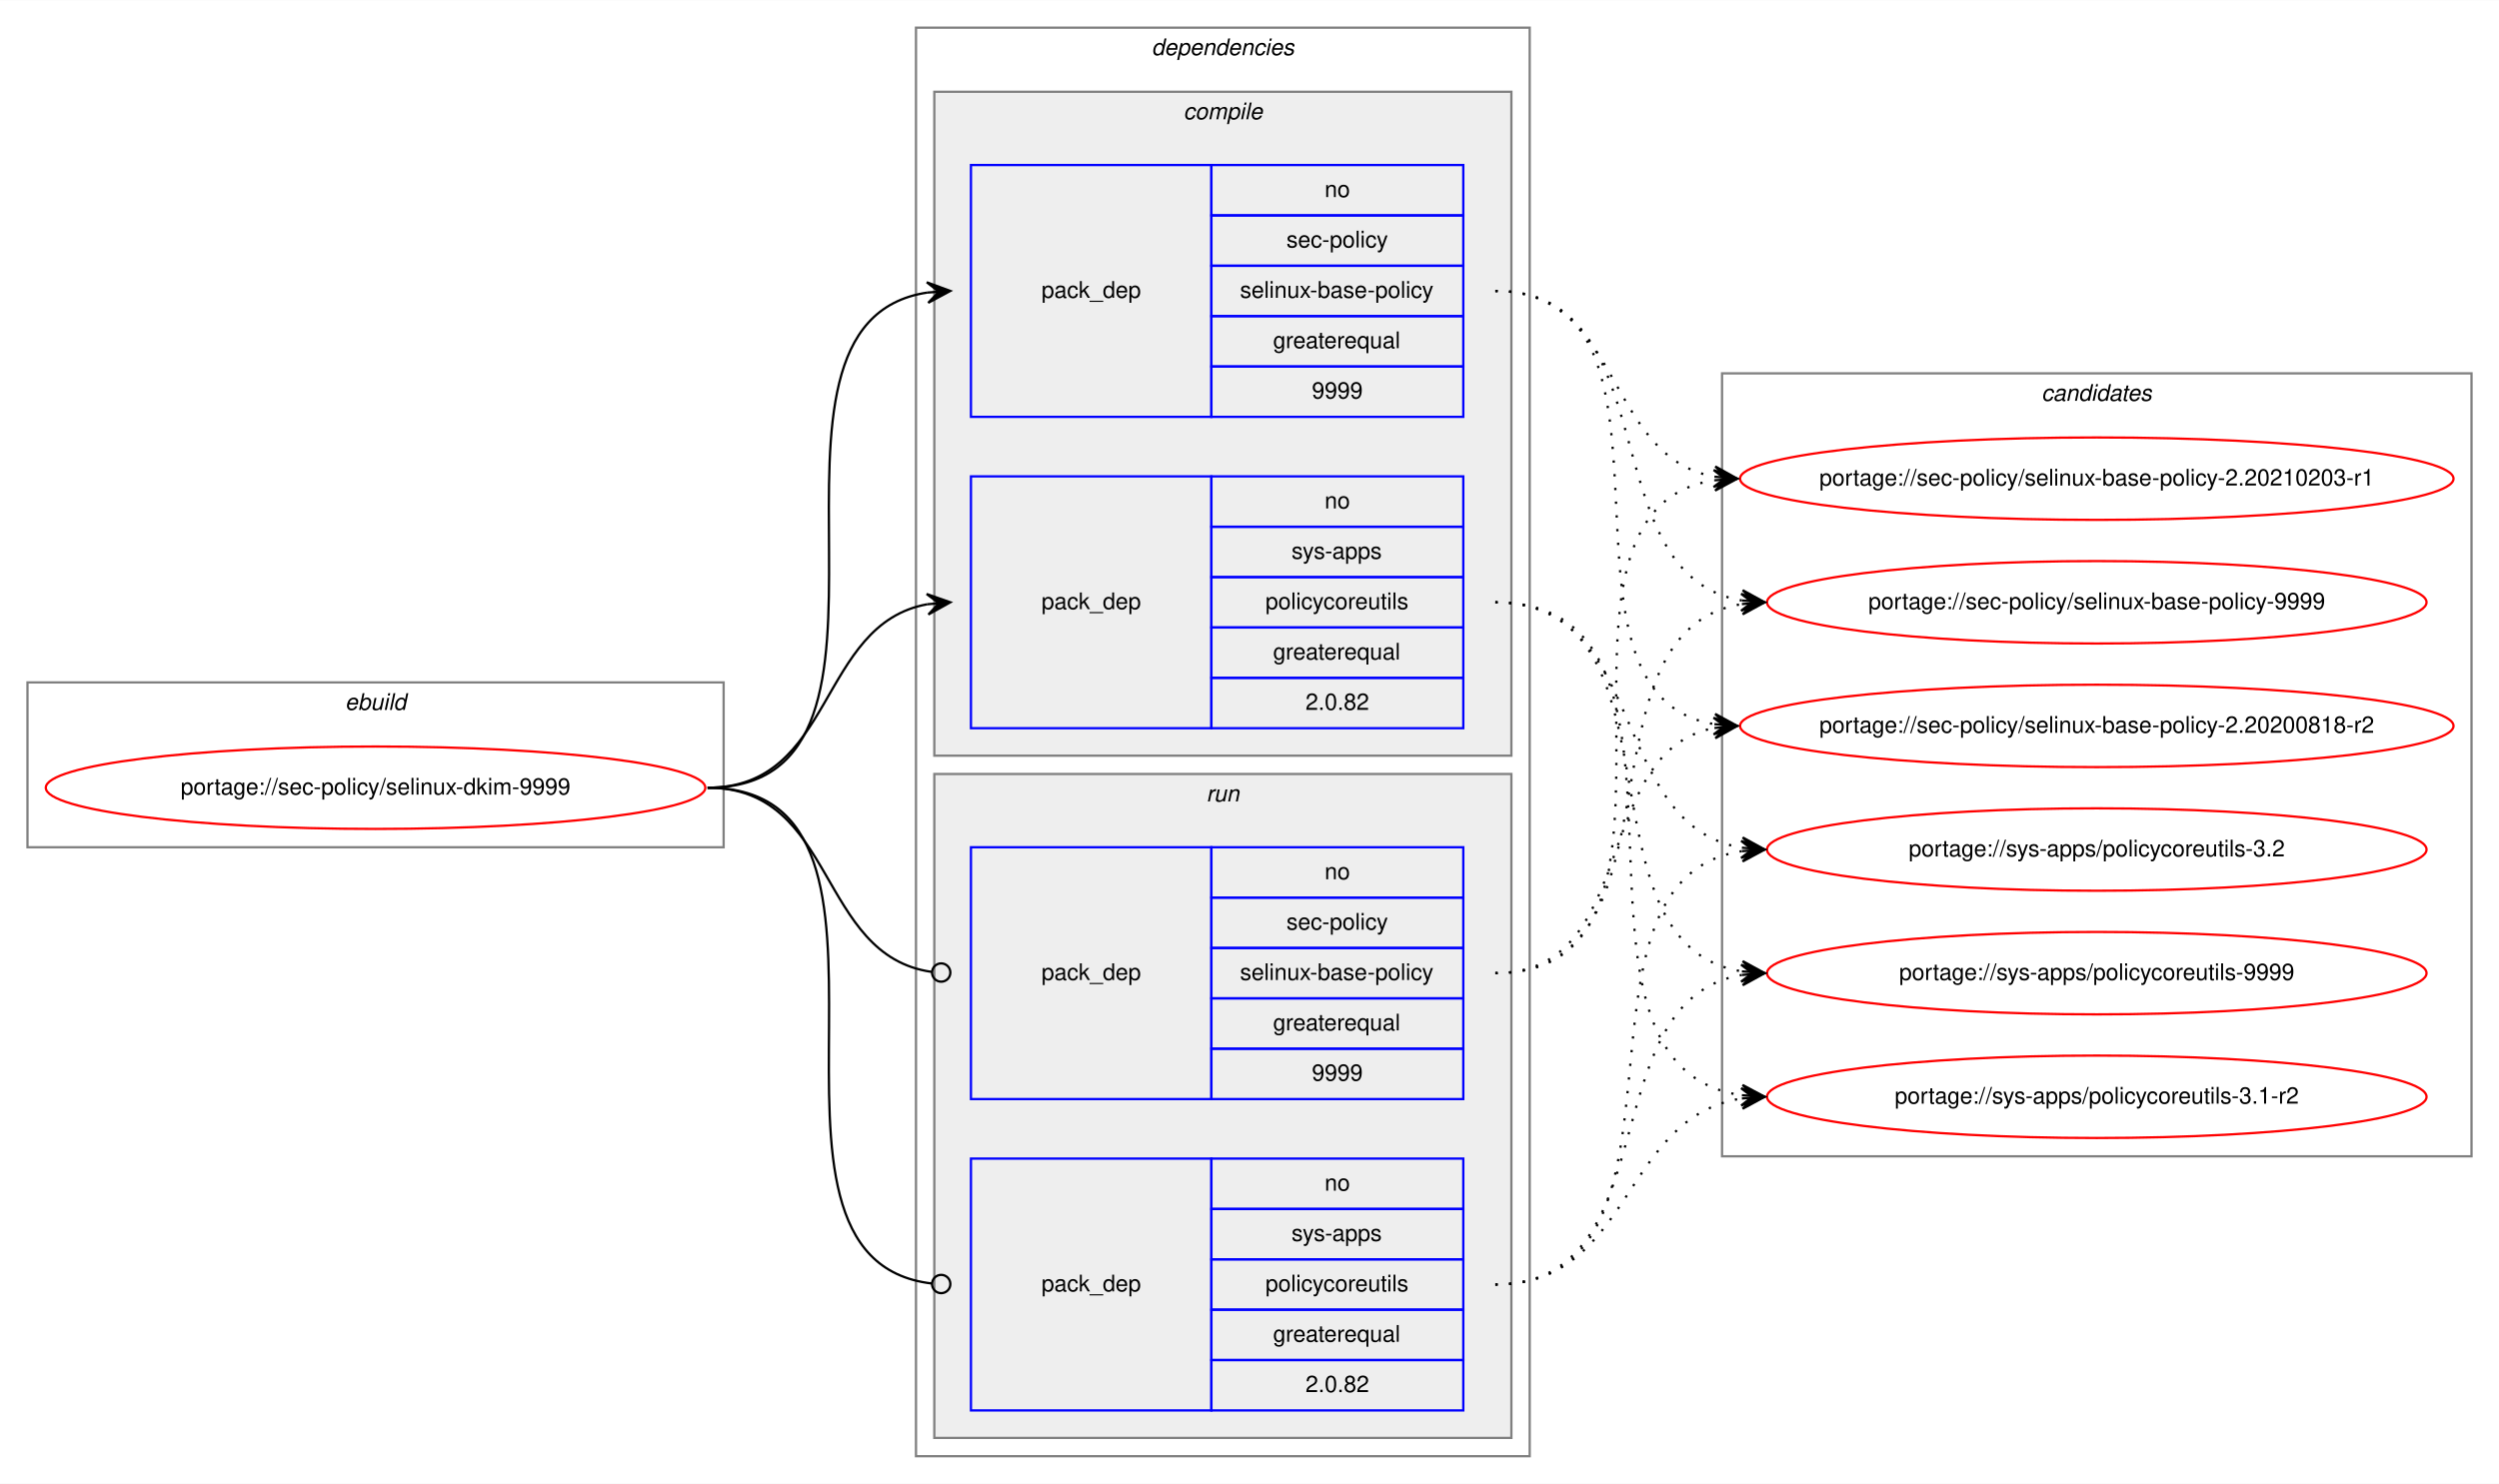
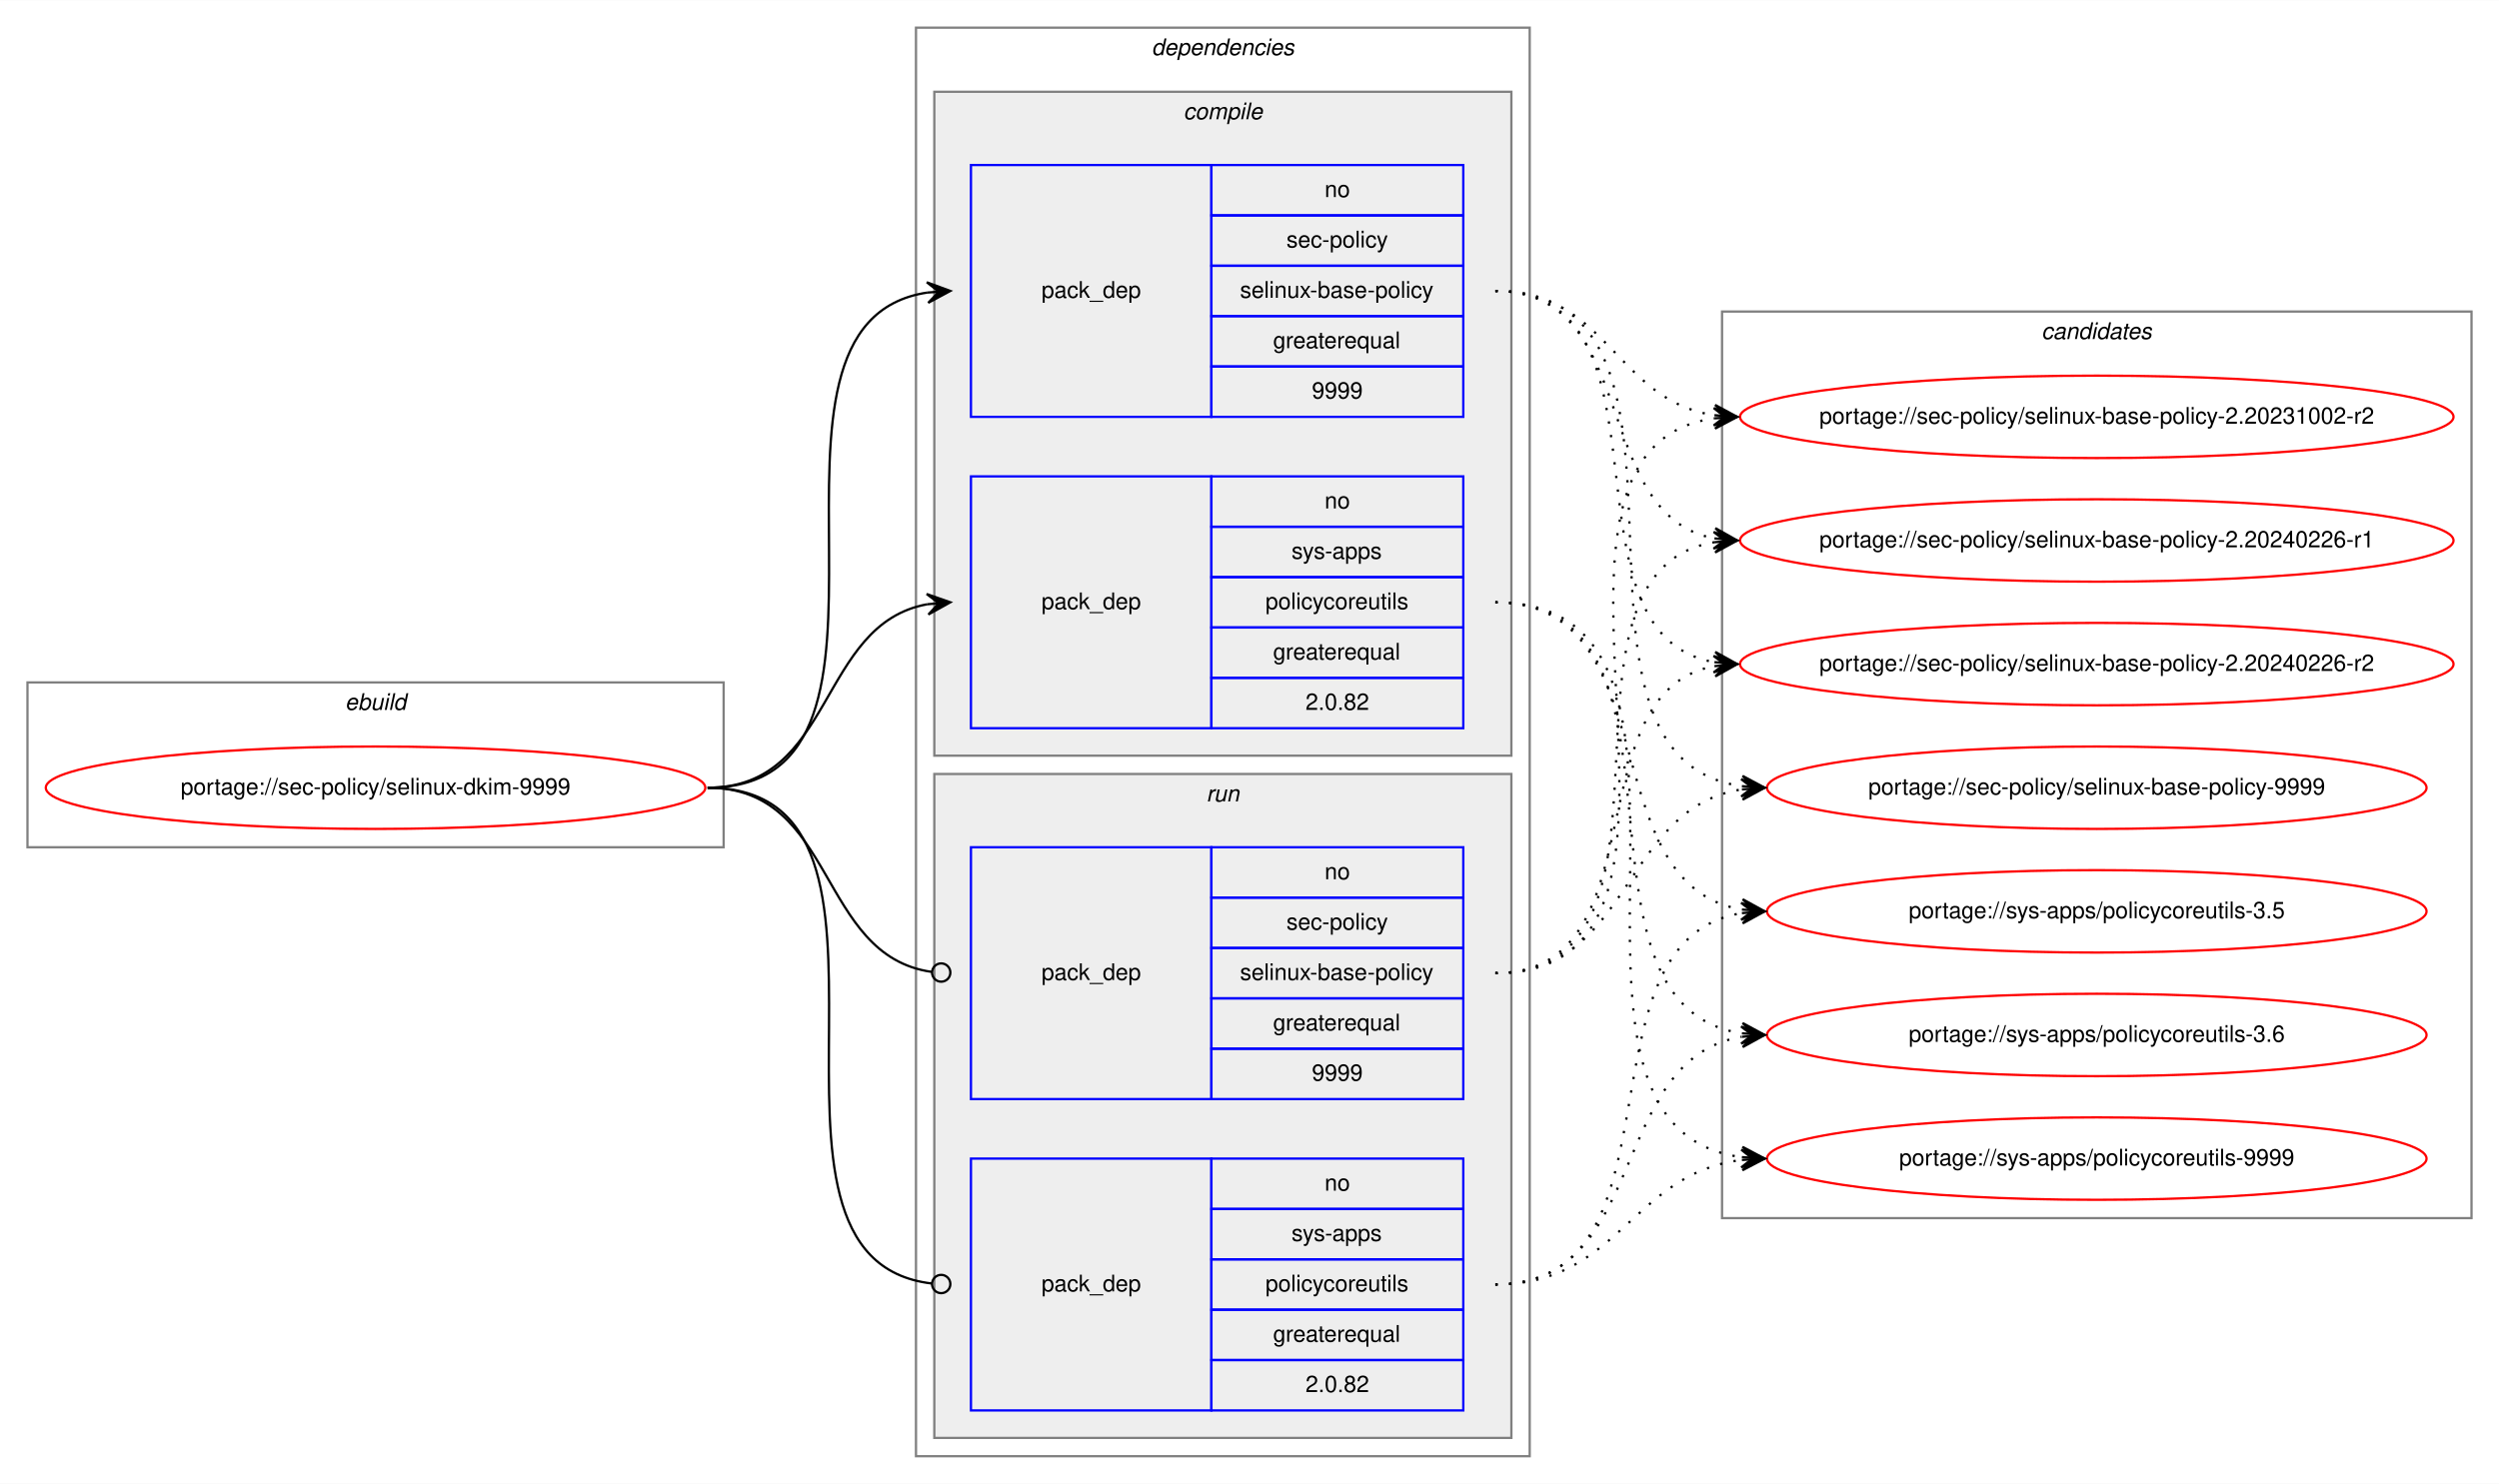
<svg xmlns="http://www.w3.org/2000/svg" xmlns:xlink="http://www.w3.org/1999/xlink" width="1091pt" height="648pt" viewBox="0.00 0.00 1091.28 648.00">
  <g id="graph0" class="graph" transform="scale(1 1) rotate(0) translate(4 644)">
    <polygon fill="white" stroke="transparent" points="-4,4 -4,-644 1087.28,-644 1087.28,4 -4,4" />
    <g id="clust1" class="cluster">
      <polygon fill="none" stroke="gray" points="8,-274 8,-346 312,-346 312,-274 8,-274" />
      <text text-anchor="start" x="146.66" y="-334" font-family="Helvetica,sans-Serif" font-style="italic" font-size="10.00">ebuild</text>
    </g>
    <g id="clust2" class="cluster">
      <polygon fill="none" stroke="gray" points="396,-8 396,-632 664,-632 664,-8 396,-8" />
      <text text-anchor="start" x="498.88" y="-620" font-family="Helvetica,sans-Serif" font-style="italic" font-size="10.00">dependencies</text>
    </g>
    <g id="clust3" class="cluster">
      <polygon fill="#eeeeee" stroke="gray" points="404,-314 404,-604 656,-604 656,-314 404,-314" />
      <text text-anchor="start" x="512.78" y="-592" font-family="Helvetica,sans-Serif" font-style="italic" font-size="10.00">compile</text>
    </g>
    <g id="clust7" class="cluster">
      <polygon fill="#eeeeee" stroke="gray" points="404,-16 404,-306 656,-306 656,-16 404,-16" />
      <text text-anchor="start" x="522.78" y="-294" font-family="Helvetica,sans-Serif" font-style="italic" font-size="10.00">run</text>
    </g>
    <g id="clust10" class="cluster">
-       <polygon fill="none" stroke="gray" points="748,-139 748,-481 1075.28,-481 1075.28,-139 748,-139" />
-       <text text-anchor="start" x="887.47" y="-469" font-family="Helvetica,sans-Serif" font-style="italic" font-size="10.00">candidates</text>
+       <polygon fill="none" stroke="gray" points="748,-112 748,-508 1075.28,-508 1075.28,-112 748,-112" />
+       <text text-anchor="start" x="887.47" y="-496" font-family="Helvetica,sans-Serif" font-style="italic" font-size="10.00">candidates</text>
    </g>
    <g id="node1" class="node">
      <g id="a_node1">
        <a xlink:href="../sec-policy/selinux-dkim-9999.svg" xlink:title="portage://sec-policy/selinux-dkim-9999">
          <ellipse fill="none" stroke="red" cx="160" cy="-300" rx="144" ry="18" />
          <text text-anchor="middle" x="160" y="-297" font-family="Helvetica,sans-Serif" font-size="10.00">portage://sec-policy/selinux-dkim-9999</text>
        </a>
      </g>
    </g>
    <g id="node2" class="node">
      <polygon fill="none" stroke="blue" points="420,-462 420,-572 525,-572 525,-462 420,-462" />
      <text text-anchor="start" x="450.82" y="-514" font-family="Helvetica,sans-Serif" font-size="10.00">pack_dep</text>
      <polygon fill="none" stroke="blue" points="525,-550 525,-572 635,-572 635,-550 525,-550" />
      <text text-anchor="start" x="574.44" y="-558" font-family="Helvetica,sans-Serif" font-size="10.00">no</text>
      <polygon fill="none" stroke="blue" points="525,-528 525,-550 635,-550 635,-528 525,-528" />
      <text text-anchor="start" x="557.78" y="-536" font-family="Helvetica,sans-Serif" font-size="10.00">sec-policy</text>
      <polygon fill="none" stroke="blue" points="525,-506 525,-528 635,-528 635,-506 525,-506" />
      <text text-anchor="start" x="537.5" y="-514" font-family="Helvetica,sans-Serif" font-size="10.00">selinux-base-policy</text>
      <polygon fill="none" stroke="blue" points="525,-484 525,-506 635,-506 635,-484 525,-484" />
      <text text-anchor="start" x="551.94" y="-492" font-family="Helvetica,sans-Serif" font-size="10.00">greaterequal</text>
      <polygon fill="none" stroke="blue" points="525,-462 525,-484 635,-484 635,-462 525,-462" />
      <text text-anchor="start" x="568.88" y="-470" font-family="Helvetica,sans-Serif" font-size="10.00">9999</text>
    </g>
    <g id="edge1" class="edge">
      <path fill="none" stroke="black" d="M305,-300C408.77,-300 310.64,-502.83 401.01,-516.3" />
      <polygon fill="black" stroke="black" points="411,-517 400.71,-520.79 406.01,-516.65 401.02,-516.3 401.02,-516.3 401.02,-516.3 406.01,-516.65 401.34,-511.81 411,-517 411,-517" />
    </g>
    <g id="node3" class="node">
      <polygon fill="none" stroke="blue" points="420,-326 420,-436 525,-436 525,-326 420,-326" />
      <text text-anchor="start" x="450.82" y="-378" font-family="Helvetica,sans-Serif" font-size="10.00">pack_dep</text>
      <polygon fill="none" stroke="blue" points="525,-414 525,-436 635,-436 635,-414 525,-414" />
      <text text-anchor="start" x="574.44" y="-422" font-family="Helvetica,sans-Serif" font-size="10.00">no</text>
      <polygon fill="none" stroke="blue" points="525,-392 525,-414 635,-414 635,-392 525,-392" />
      <text text-anchor="start" x="560" y="-400" font-family="Helvetica,sans-Serif" font-size="10.00">sys-apps</text>
      <polygon fill="none" stroke="blue" points="525,-370 525,-392 635,-392 635,-370 525,-370" />
      <text text-anchor="start" x="548.61" y="-378" font-family="Helvetica,sans-Serif" font-size="10.00">policycoreutils</text>
      <polygon fill="none" stroke="blue" points="525,-348 525,-370 635,-370 635,-348 525,-348" />
      <text text-anchor="start" x="551.94" y="-356" font-family="Helvetica,sans-Serif" font-size="10.00">greaterequal</text>
      <polygon fill="none" stroke="blue" points="525,-326 525,-348 635,-348 635,-326 525,-326" />
      <text text-anchor="start" x="566.1" y="-334" font-family="Helvetica,sans-Serif" font-size="10.00">2.0.82</text>
    </g>
    <g id="edge2" class="edge">
      <path fill="none" stroke="black" d="M305,-300C360.7,-300 352.97,-371.49 400.99,-380.15" />
      <polygon fill="black" stroke="black" points="411,-381 400.65,-384.63 406.02,-380.57 401.04,-380.15 401.04,-380.15 401.04,-380.15 406.02,-380.57 401.42,-375.67 411,-381 411,-381" />
    </g>
    <g id="node4" class="node">
      <polygon fill="none" stroke="blue" points="420,-164 420,-274 525,-274 525,-164 420,-164" />
      <text text-anchor="start" x="450.82" y="-216" font-family="Helvetica,sans-Serif" font-size="10.00">pack_dep</text>
      <polygon fill="none" stroke="blue" points="525,-252 525,-274 635,-274 635,-252 525,-252" />
      <text text-anchor="start" x="574.44" y="-260" font-family="Helvetica,sans-Serif" font-size="10.00">no</text>
      <polygon fill="none" stroke="blue" points="525,-230 525,-252 635,-252 635,-230 525,-230" />
      <text text-anchor="start" x="557.78" y="-238" font-family="Helvetica,sans-Serif" font-size="10.00">sec-policy</text>
      <polygon fill="none" stroke="blue" points="525,-208 525,-230 635,-230 635,-208 525,-208" />
      <text text-anchor="start" x="537.5" y="-216" font-family="Helvetica,sans-Serif" font-size="10.00">selinux-base-policy</text>
      <polygon fill="none" stroke="blue" points="525,-186 525,-208 635,-208 635,-186 525,-186" />
      <text text-anchor="start" x="551.94" y="-194" font-family="Helvetica,sans-Serif" font-size="10.00">greaterequal</text>
      <polygon fill="none" stroke="blue" points="525,-164 525,-186 635,-186 635,-164 525,-164" />
      <text text-anchor="start" x="568.88" y="-172" font-family="Helvetica,sans-Serif" font-size="10.00">9999</text>
    </g>
    <g id="edge3" class="edge">
      <path fill="none" stroke="black" d="M305,-300C361.4,-300 352.77,-226.72 402.81,-219.56" />
      <ellipse fill="none" stroke="black" cx="407.01" cy="-219.27" rx="4" ry="4" />
    </g>
    <g id="node5" class="node">
      <polygon fill="none" stroke="blue" points="420,-28 420,-138 525,-138 525,-28 420,-28" />
      <text text-anchor="start" x="450.82" y="-80" font-family="Helvetica,sans-Serif" font-size="10.00">pack_dep</text>
      <polygon fill="none" stroke="blue" points="525,-116 525,-138 635,-138 635,-116 525,-116" />
      <text text-anchor="start" x="574.44" y="-124" font-family="Helvetica,sans-Serif" font-size="10.00">no</text>
      <polygon fill="none" stroke="blue" points="525,-94 525,-116 635,-116 635,-94 525,-94" />
      <text text-anchor="start" x="560" y="-102" font-family="Helvetica,sans-Serif" font-size="10.00">sys-apps</text>
      <polygon fill="none" stroke="blue" points="525,-72 525,-94 635,-94 635,-72 525,-72" />
      <text text-anchor="start" x="548.61" y="-80" font-family="Helvetica,sans-Serif" font-size="10.00">policycoreutils</text>
      <polygon fill="none" stroke="blue" points="525,-50 525,-72 635,-72 635,-50 525,-50" />
      <text text-anchor="start" x="551.94" y="-58" font-family="Helvetica,sans-Serif" font-size="10.00">greaterequal</text>
      <polygon fill="none" stroke="blue" points="525,-28 525,-50 635,-50 635,-28 525,-28" />
      <text text-anchor="start" x="566.1" y="-36" font-family="Helvetica,sans-Serif" font-size="10.00">2.0.82</text>
    </g>
    <g id="edge4" class="edge">
      <path fill="none" stroke="black" d="M305,-300C409.51,-300 309.24,-94.29 402.95,-83.44" />
      <ellipse fill="none" stroke="black" cx="407.01" cy="-83.22" rx="4" ry="4" />
    </g>
    <g id="node6" class="node">
      <g id="a_node6">
-         <a xlink:href="../sec-policy/selinux-base-policy-2.20200818-r2.svg" xlink:title="portage://sec-policy/selinux-base-policy-2.20200818-r2">
-           <ellipse fill="none" stroke="red" cx="911.64" cy="-327" rx="155.78" ry="18" />
-           <text text-anchor="middle" x="911.64" y="-324" font-family="Helvetica,sans-Serif" font-size="10.00">portage://sec-policy/selinux-base-policy-2.20200818-r2</text>
+         <a xlink:href="../sec-policy/selinux-base-policy-2.20231002-r2.svg" xlink:title="portage://sec-policy/selinux-base-policy-2.20231002-r2">
+           <ellipse fill="none" stroke="red" cx="911.64" cy="-462" rx="155.78" ry="18" />
+           <text text-anchor="middle" x="911.64" y="-459" font-family="Helvetica,sans-Serif" font-size="10.00">portage://sec-policy/selinux-base-policy-2.20231002-r2</text>
        </a>
      </g>
    </g>
    <g id="edge5" class="edge">
-       <path fill="none" stroke="black" stroke-dasharray="1,5" d="M649,-517C742.03,-517 664.27,-340.84 744.63,-327.77" />
-       <polygon fill="black" stroke="black" points="754.64,-327 745.01,-332.25 749.66,-327.38 744.67,-327.76 744.67,-327.76 744.67,-327.76 749.66,-327.38 744.33,-323.28 754.64,-327 754.64,-327" />
+       <path fill="none" stroke="black" stroke-dasharray="1,5" d="M649,-517C698.32,-517 701.49,-469.26 744.5,-462.74" />
+       <polygon fill="black" stroke="black" points="754.64,-462 744.99,-467.21 749.65,-462.36 744.67,-462.72 744.67,-462.72 744.67,-462.72 749.65,-462.36 744.34,-458.24 754.64,-462 754.64,-462" />
    </g>
    <g id="node7" class="node">
      <g id="a_node7">
-         <a xlink:href="../sec-policy/selinux-base-policy-2.20210203-r1.svg" xlink:title="portage://sec-policy/selinux-base-policy-2.20210203-r1">
-           <ellipse fill="none" stroke="red" cx="911.64" cy="-435" rx="155.78" ry="18" />
-           <text text-anchor="middle" x="911.64" y="-432" font-family="Helvetica,sans-Serif" font-size="10.00">portage://sec-policy/selinux-base-policy-2.20210203-r1</text>
+         <a xlink:href="../sec-policy/selinux-base-policy-2.20240226-r1.svg" xlink:title="portage://sec-policy/selinux-base-policy-2.20240226-r1">
+           <ellipse fill="none" stroke="red" cx="911.64" cy="-408" rx="155.78" ry="18" />
+           <text text-anchor="middle" x="911.64" y="-405" font-family="Helvetica,sans-Serif" font-size="10.00">portage://sec-policy/selinux-base-policy-2.20240226-r1</text>
        </a>
      </g>
    </g>
    <g id="edge6" class="edge">
-       <path fill="none" stroke="black" stroke-dasharray="1,5" d="M649,-517C704.84,-517 696.54,-444.63 744.61,-435.87" />
-       <polygon fill="black" stroke="black" points="754.64,-435 745.07,-440.34 749.66,-435.43 744.68,-435.86 744.68,-435.86 744.68,-435.86 749.66,-435.43 744.29,-431.38 754.64,-435 754.64,-435" />
+       <path fill="none" stroke="black" stroke-dasharray="1,5" d="M649,-517C712.77,-517 690.09,-419.6 744.41,-408.94" />
+       <polygon fill="black" stroke="black" points="754.64,-408 745.1,-413.4 749.66,-408.46 744.68,-408.92 744.68,-408.92 744.68,-408.92 749.66,-408.46 744.27,-404.44 754.64,-408 754.64,-408" />
    </g>
    <g id="node8" class="node">
      <g id="a_node8">
-         <a xlink:href="../sec-policy/selinux-base-policy-9999.svg" xlink:title="portage://sec-policy/selinux-base-policy-9999">
-           <ellipse fill="none" stroke="red" cx="911.64" cy="-381" rx="144" ry="18" />
-           <text text-anchor="middle" x="911.64" y="-378" font-family="Helvetica,sans-Serif" font-size="10.00">portage://sec-policy/selinux-base-policy-9999</text>
+         <a xlink:href="../sec-policy/selinux-base-policy-2.20240226-r2.svg" xlink:title="portage://sec-policy/selinux-base-policy-2.20240226-r2">
+           <ellipse fill="none" stroke="red" cx="911.64" cy="-354" rx="155.78" ry="18" />
+           <text text-anchor="middle" x="911.64" y="-351" font-family="Helvetica,sans-Serif" font-size="10.00">portage://sec-policy/selinux-base-policy-2.20240226-r2</text>
        </a>
      </g>
    </g>
    <g id="edge7" class="edge">
-       <path fill="none" stroke="black" stroke-dasharray="1,5" d="M649,-517C725.33,-517 690.27,-392.94 756.59,-381.8" />
-       <polygon fill="black" stroke="black" points="766.64,-381 757.03,-386.28 761.66,-381.4 756.67,-381.79 756.67,-381.79 756.67,-381.79 761.66,-381.4 756.32,-377.31 766.64,-381 766.64,-381" />
+       <path fill="none" stroke="black" stroke-dasharray="1,5" d="M649,-517C731.62,-517 673.79,-367.71 744.34,-354.88" />
+       <polygon fill="black" stroke="black" points="754.64,-354 745.06,-359.33 749.66,-354.42 744.68,-354.85 744.68,-354.85 744.68,-354.85 749.66,-354.42 744.3,-350.36 754.64,-354 754.64,-354" />
    </g>
    <g id="node9" class="node">
      <g id="a_node9">
-         <a xlink:href="../sys-apps/policycoreutils-3.1-r2.svg" xlink:title="portage://sys-apps/policycoreutils-3.1-r2">
-           <ellipse fill="none" stroke="red" cx="911.64" cy="-165" rx="144" ry="18" />
-           <text text-anchor="middle" x="911.64" y="-162" font-family="Helvetica,sans-Serif" font-size="10.00">portage://sys-apps/policycoreutils-3.1-r2</text>
+         <a xlink:href="../sec-policy/selinux-base-policy-9999.svg" xlink:title="portage://sec-policy/selinux-base-policy-9999">
+           <ellipse fill="none" stroke="red" cx="911.64" cy="-300" rx="144" ry="18" />
+           <text text-anchor="middle" x="911.64" y="-297" font-family="Helvetica,sans-Serif" font-size="10.00">portage://sec-policy/selinux-base-policy-9999</text>
        </a>
      </g>
    </g>
    <g id="edge8" class="edge">
-       <path fill="none" stroke="black" stroke-dasharray="1,5" d="M649,-381C754.69,-381 663.8,-179.11 756.43,-165.7" />
-       <polygon fill="black" stroke="black" points="766.64,-165 756.97,-170.17 761.65,-165.34 756.66,-165.68 756.66,-165.68 756.66,-165.68 761.65,-165.34 756.36,-161.19 766.64,-165 766.64,-165" />
+       <path fill="none" stroke="black" stroke-dasharray="1,5" d="M649,-517C755.06,-517 663.46,-314.17 756.4,-300.7" />
+       <polygon fill="black" stroke="black" points="766.64,-300 756.97,-305.17 761.65,-300.34 756.66,-300.68 756.66,-300.68 756.66,-300.68 761.65,-300.34 756.36,-296.19 766.64,-300 766.64,-300" />
    </g>
    <g id="node10" class="node">
      <g id="a_node10">
-         <a xlink:href="../sys-apps/policycoreutils-3.2.svg" xlink:title="portage://sys-apps/policycoreutils-3.2">
-           <ellipse fill="none" stroke="red" cx="911.64" cy="-273" rx="144" ry="18" />
-           <text text-anchor="middle" x="911.64" y="-270" font-family="Helvetica,sans-Serif" font-size="10.00">portage://sys-apps/policycoreutils-3.2</text>
+         <a xlink:href="../sys-apps/policycoreutils-3.5.svg" xlink:title="portage://sys-apps/policycoreutils-3.5">
+           <ellipse fill="none" stroke="red" cx="911.64" cy="-246" rx="144" ry="18" />
+           <text text-anchor="middle" x="911.64" y="-243" font-family="Helvetica,sans-Serif" font-size="10.00">portage://sys-apps/policycoreutils-3.5</text>
        </a>
      </g>
    </g>
    <g id="edge9" class="edge">
-       <path fill="none" stroke="black" stroke-dasharray="1,5" d="M649,-381C716.37,-381 697.89,-283.69 756.54,-273.81" />
-       <polygon fill="black" stroke="black" points="766.64,-273 757.03,-278.28 761.66,-273.4 756.67,-273.8 756.67,-273.8 756.67,-273.8 761.66,-273.4 756.31,-269.31 766.64,-273 766.64,-273" />
+       <path fill="none" stroke="black" stroke-dasharray="1,5" d="M649,-381C725.01,-381 690.54,-257.86 756.63,-246.79" />
+       <polygon fill="black" stroke="black" points="766.64,-246 757.03,-251.28 761.66,-246.39 756.67,-246.79 756.67,-246.79 756.67,-246.79 761.66,-246.39 756.32,-242.3 766.64,-246 766.64,-246" />
    </g>
    <g id="node11" class="node">
      <g id="a_node11">
+         <a xlink:href="../sys-apps/policycoreutils-3.6.svg" xlink:title="portage://sys-apps/policycoreutils-3.6">
+           <ellipse fill="none" stroke="red" cx="911.64" cy="-192" rx="144" ry="18" />
+           <text text-anchor="middle" x="911.64" y="-189" font-family="Helvetica,sans-Serif" font-size="10.00">portage://sys-apps/policycoreutils-3.6</text>
+         </a>
+       </g>
+     </g>
+     <g id="edge10" class="edge">
+       <path fill="none" stroke="black" stroke-dasharray="1,5" d="M649,-381C744.37,-381 673.26,-205.41 756.6,-192.72" />
+       <polygon fill="black" stroke="black" points="766.64,-192 756.99,-197.21 761.65,-192.36 756.67,-192.72 756.67,-192.72 756.67,-192.72 761.65,-192.36 756.34,-188.23 766.64,-192 766.64,-192" />
+     </g>
+     <g id="node12" class="node">
+       <g id="a_node12">
        <a xlink:href="../sys-apps/policycoreutils-9999.svg" xlink:title="portage://sys-apps/policycoreutils-9999">
-           <ellipse fill="none" stroke="red" cx="911.64" cy="-219" rx="144" ry="18" />
-           <text text-anchor="middle" x="911.64" y="-216" font-family="Helvetica,sans-Serif" font-size="10.00">portage://sys-apps/policycoreutils-9999</text>
-         </a>
-       </g>
-     </g>
-     <g id="edge10" class="edge">
-       <path fill="none" stroke="black" stroke-dasharray="1,5" d="M649,-381C734.33,-381 682.36,-232.02 756.43,-219.8" />
-       <polygon fill="black" stroke="black" points="766.64,-219 757.02,-224.26 761.66,-219.39 756.67,-219.78 756.67,-219.78 756.67,-219.78 761.66,-219.39 756.32,-215.29 766.64,-219 766.64,-219" />
+           <ellipse fill="none" stroke="red" cx="911.64" cy="-138" rx="144" ry="18" />
+           <text text-anchor="middle" x="911.64" y="-135" font-family="Helvetica,sans-Serif" font-size="10.00">portage://sys-apps/policycoreutils-9999</text>
+         </a>
+       </g>
    </g>
    <g id="edge11" class="edge">
-       <path fill="none" stroke="black" stroke-dasharray="1,5" d="M649,-219C712.47,-219 690.34,-315.51 744.45,-326.07" />
-       <polygon fill="black" stroke="black" points="754.64,-327 744.27,-330.57 749.66,-326.54 744.68,-326.09 744.68,-326.09 744.68,-326.09 749.66,-326.54 745.09,-321.61 754.64,-327 754.64,-327" />
+       <path fill="none" stroke="black" stroke-dasharray="1,5" d="M649,-381C765.36,-381 653.84,-152.49 756.4,-138.65" />
+       <polygon fill="black" stroke="black" points="766.64,-138 756.95,-143.13 761.65,-138.32 756.66,-138.64 756.66,-138.64 756.66,-138.64 761.65,-138.32 756.37,-134.15 766.64,-138 766.64,-138" />
    </g>
    <g id="edge12" class="edge">
-       <path fill="none" stroke="black" stroke-dasharray="1,5" d="M649,-219C752.21,-219 654.91,-420.49 744.42,-434.26" />
-       <polygon fill="black" stroke="black" points="754.64,-435 744.34,-438.77 749.65,-434.64 744.67,-434.28 744.67,-434.28 744.67,-434.28 749.65,-434.64 744.99,-429.79 754.64,-435 754.64,-435" />
+       <path fill="none" stroke="black" stroke-dasharray="1,5" d="M649,-219C763.2,-219 644.51,-447.51 744.61,-461.35" />
+       <polygon fill="black" stroke="black" points="754.64,-462 744.37,-465.84 749.65,-461.67 744.66,-461.35 744.66,-461.35 744.66,-461.35 749.65,-461.67 744.96,-456.86 754.64,-462 754.64,-462" />
    </g>
    <g id="edge13" class="edge">
-       <path fill="none" stroke="black" stroke-dasharray="1,5" d="M649,-219C734.33,-219 682.36,-367.98 756.43,-380.2" />
-       <polygon fill="black" stroke="black" points="766.64,-381 756.32,-384.71 761.66,-380.61 756.67,-380.22 756.67,-380.22 756.67,-380.22 761.66,-380.61 757.02,-375.74 766.64,-381 766.64,-381" />
+       <path fill="none" stroke="black" stroke-dasharray="1,5" d="M649,-219C741.66,-219 664.6,-394.23 744.67,-407.24" />
+       <polygon fill="black" stroke="black" points="754.64,-408 744.33,-411.73 749.66,-407.62 744.67,-407.24 744.67,-407.24 744.67,-407.24 749.66,-407.62 745.01,-402.75 754.64,-408 754.64,-408" />
    </g>
    <g id="edge14" class="edge">
-       <path fill="none" stroke="black" stroke-dasharray="1,5" d="M649,-83C709.12,-83 703.79,-155.97 756.49,-164.24" />
-       <polygon fill="black" stroke="black" points="766.64,-165 756.33,-168.74 761.66,-164.63 756.67,-164.25 756.67,-164.25 756.67,-164.25 761.66,-164.63 757,-159.77 766.64,-165 766.64,-165" />
+       <path fill="none" stroke="black" stroke-dasharray="1,5" d="M649,-219C721.47,-219 682.72,-341.14 744.33,-353.07" />
+       <polygon fill="black" stroke="black" points="754.64,-354 744.28,-357.58 749.66,-353.55 744.68,-353.1 744.68,-353.1 744.68,-353.1 749.66,-353.55 745.09,-348.62 754.64,-354 754.64,-354" />
    </g>
    <g id="edge15" class="edge">
-       <path fill="none" stroke="black" stroke-dasharray="1,5" d="M649,-83C744.73,-83 672.94,-259.52 756.56,-272.27" />
-       <polygon fill="black" stroke="black" points="766.64,-273 756.34,-276.77 761.65,-272.64 756.67,-272.28 756.67,-272.28 756.67,-272.28 761.65,-272.64 756.99,-267.79 766.64,-273 766.64,-273" />
+       <path fill="none" stroke="black" stroke-dasharray="1,5" d="M649,-219C708.88,-219 703.98,-291.08 756.53,-299.25" />
+       <polygon fill="black" stroke="black" points="766.64,-300 756.34,-303.75 761.65,-299.63 756.67,-299.26 756.67,-299.26 756.67,-299.26 761.65,-299.63 757,-294.77 766.64,-300 766.64,-300" />
    </g>
    <g id="edge16" class="edge">
-       <path fill="none" stroke="black" stroke-dasharray="1,5" d="M649,-83C725.33,-83 690.27,-207.06 756.59,-218.2" />
-       <polygon fill="black" stroke="black" points="766.64,-219 756.32,-222.69 761.66,-218.6 756.67,-218.21 756.67,-218.21 756.67,-218.21 761.66,-218.6 757.03,-213.72 766.64,-219 766.64,-219" />
+       <path fill="none" stroke="black" stroke-dasharray="1,5" d="M649,-83C734.68,-83 682.05,-232.9 756.39,-245.2" />
+       <polygon fill="black" stroke="black" points="766.64,-246 756.32,-249.71 761.66,-245.61 756.67,-245.22 756.67,-245.22 756.67,-245.22 761.66,-245.61 757.02,-240.74 766.64,-246 766.64,-246" />
+     </g>
+     <g id="edge17" class="edge">
+       <path fill="none" stroke="black" stroke-dasharray="1,5" d="M649,-83C716.66,-83 697.65,-181.21 756.5,-191.19" />
+       <polygon fill="black" stroke="black" points="766.64,-192 756.31,-195.68 761.66,-191.6 756.67,-191.2 756.67,-191.2 756.67,-191.2 761.66,-191.6 757.03,-186.71 766.64,-192 766.64,-192" />
+     </g>
+     <g id="edge18" class="edge">
+       <path fill="none" stroke="black" stroke-dasharray="1,5" d="M649,-83C703.11,-83 708.43,-131.34 756.44,-137.38" />
+       <polygon fill="black" stroke="black" points="766.64,-138 756.39,-141.89 761.65,-137.7 756.66,-137.4 756.66,-137.4 756.66,-137.4 761.65,-137.7 756.93,-132.9 766.64,-138 766.64,-138" />
    </g>
  </g>
</svg>
